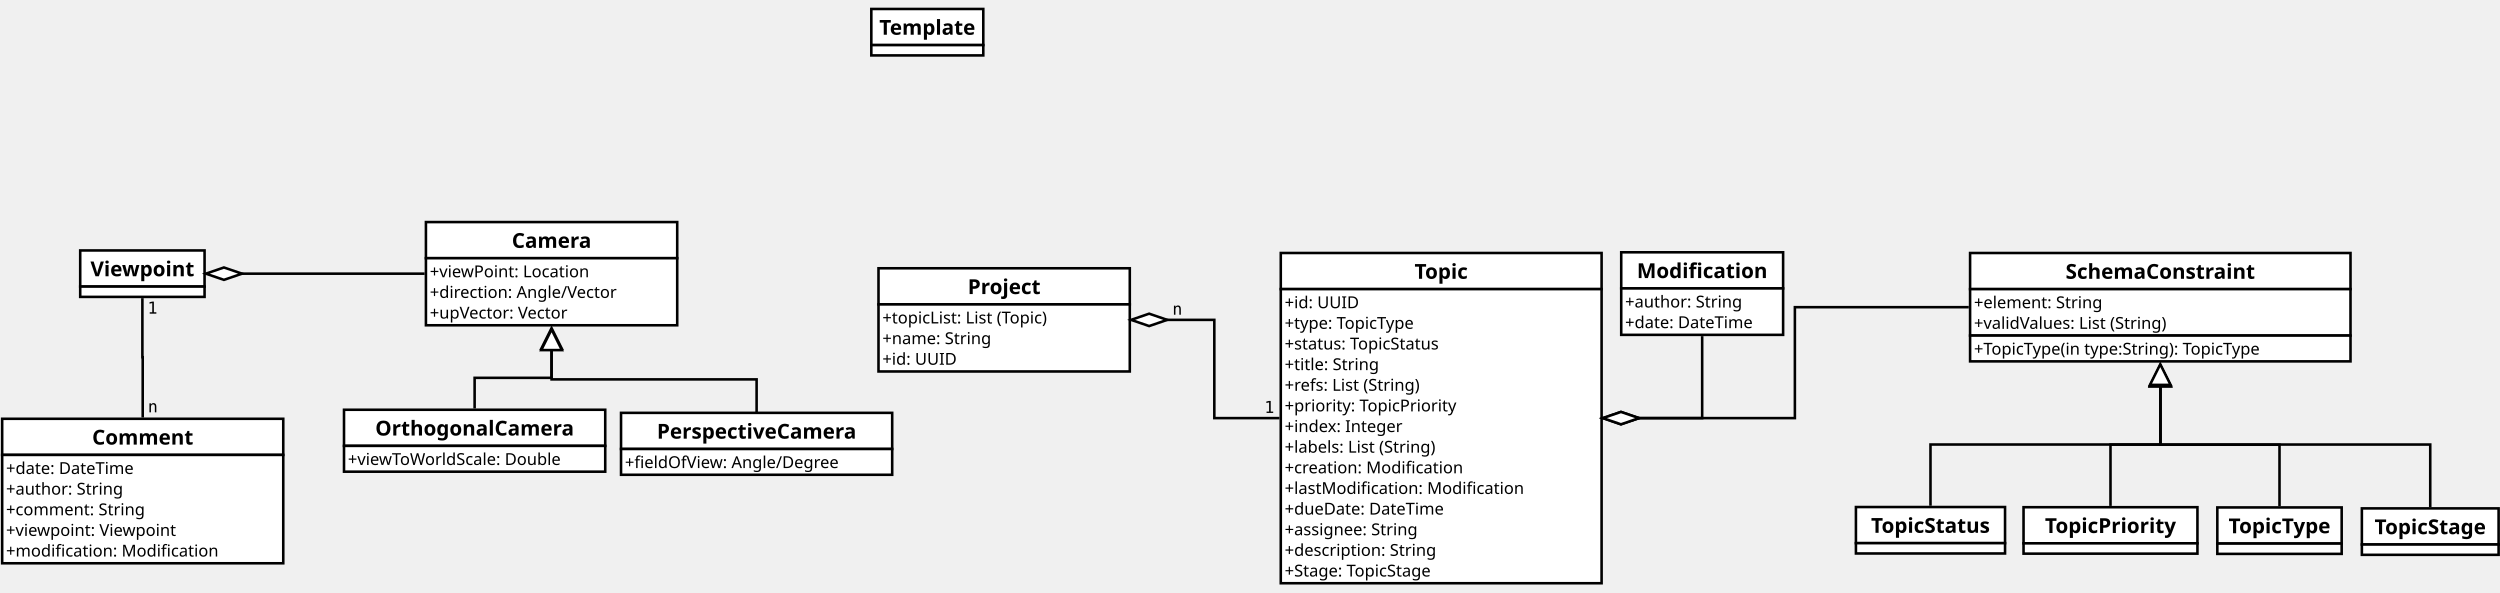
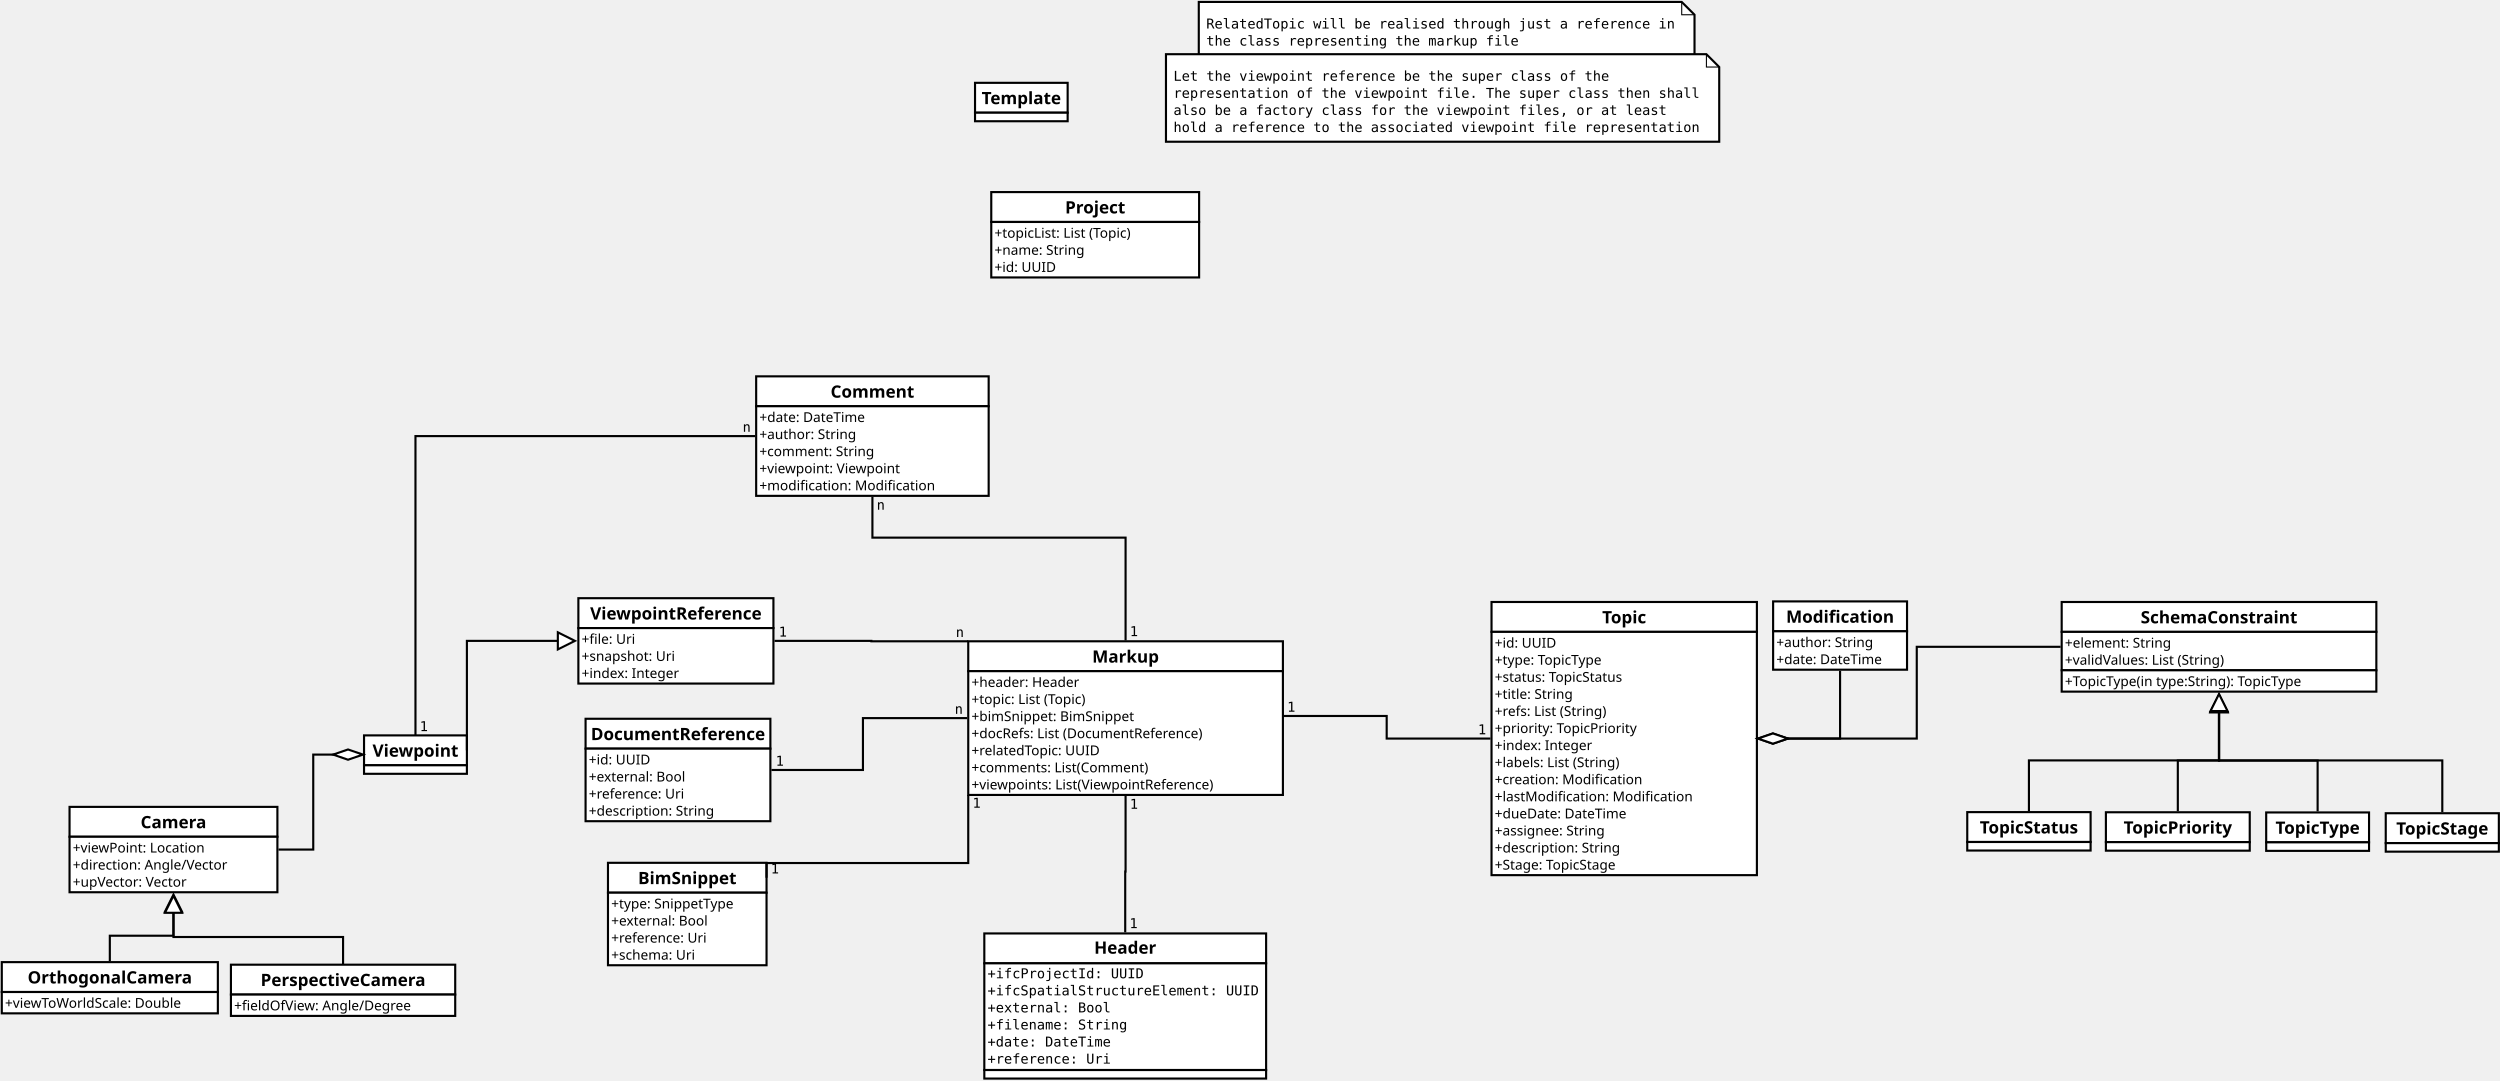
- <svg xmlns="http://www.w3.org/2000/svg" width="97cm" height="23cm" viewBox="34 -58 1938 448">
-   <g>
-     <rect style="fill: #ffffff" x="715.012" y="144.201" width="194.8" height="28" />
-     <rect style="fill: none; fill-opacity:0; stroke-width: 2; stroke: #000000" x="715.012" y="144.201" width="194.8" height="28" />
-     <text font-size="16" style="fill: #000000;text-anchor:middle;font-family:Source Code Pro;font-style:normal;font-weight:700" x="812.412" y="164.201">Project</text>
-     <rect style="fill: #ffffff" x="715.012" y="172.201" width="194.8" height="52" />
-     <rect style="fill: none; fill-opacity:0; stroke-width: 2; stroke: #000000" x="715.012" y="172.201" width="194.8" height="52" />
-     <text font-size="12.8" style="fill: #000000;text-anchor:start;font-family:Source Code Pro;font-style:normal;font-weight:normal" x="718.012" y="187.001">+topicList: List (Topic)</text>
-     <text font-size="12.8" style="fill: #000000;text-anchor:start;font-family:Source Code Pro;font-style:normal;font-weight:normal" x="718.012" y="203.001">+name: String</text>
-     <text font-size="12.8" style="fill: #000000;text-anchor:start;font-family:Source Code Pro;font-style:normal;font-weight:normal" x="718.012" y="219.001">+id: UUID</text>
-   </g>
-   <g>
-     <rect style="fill: #ffffff" x="1290.77" y="131.813" width="125.5" height="28" />
-     <rect style="fill: none; fill-opacity:0; stroke-width: 2; stroke: #000000" x="1290.77" y="131.813" width="125.5" height="28" />
-     <text font-size="16" style="fill: #000000;text-anchor:middle;font-family:Source Code Pro;font-style:normal;font-weight:700" x="1353.52" y="151.813">Modification</text>
-     <rect style="fill: #ffffff" x="1290.77" y="159.813" width="125.5" height="36" />
-     <rect style="fill: none; fill-opacity:0; stroke-width: 2; stroke: #000000" x="1290.77" y="159.813" width="125.5" height="36" />
-     <text font-size="12.8" style="fill: #000000;text-anchor:start;font-family:Source Code Pro;font-style:normal;font-weight:normal" x="1293.77" y="174.613">+author: String</text>
-     <text font-size="12.8" style="fill: #000000;text-anchor:start;font-family:Source Code Pro;font-style:normal;font-weight:normal" x="1293.77" y="190.613">+date: DateTime</text>
-   </g>
-   <g>
-     <rect style="fill: #ffffff" x="709.443" y="-56.81" width="86.8" height="28" />
-     <rect style="fill: none; fill-opacity:0; stroke-width: 2; stroke: #000000" x="709.443" y="-56.81" width="86.8" height="28" />
-     <text font-size="16" style="fill: #000000;text-anchor:middle;font-family:Source Code Pro;font-style:normal;font-weight:700" x="752.843" y="-36.81">Template</text>
-     <rect style="fill: #ffffff" x="709.443" y="-28.81" width="86.8" height="8" />
-     <rect style="fill: none; fill-opacity:0; stroke-width: 2; stroke: #000000" x="709.443" y="-28.81" width="86.8" height="8" />
-   </g>
-   <g>
-     <rect style="fill: #ffffff" x="1026.86" y="132.358" width="248.7" height="28" />
-     <rect style="fill: none; fill-opacity:0; stroke-width: 2; stroke: #000000" x="1026.86" y="132.358" width="248.7" height="28" />
-     <text font-size="16" style="fill: #000000;text-anchor:middle;font-family:Source Code Pro;font-style:normal;font-weight:700" x="1151.21" y="152.358">Topic</text>
-     <rect style="fill: #ffffff" x="1026.86" y="160.358" width="248.7" height="228" />
-     <rect style="fill: none; fill-opacity:0; stroke-width: 2; stroke: #000000" x="1026.86" y="160.358" width="248.7" height="228" />
-     <text font-size="12.8" style="fill: #000000;text-anchor:start;font-family:Source Code Pro;font-style:normal;font-weight:normal" x="1029.86" y="175.158">+id: UUID</text>
-     <text font-size="12.8" style="fill: #000000;text-anchor:start;font-family:Source Code Pro;font-style:normal;font-weight:normal" x="1029.86" y="191.158">+type: TopicType</text>
-     <text font-size="12.8" style="fill: #000000;text-anchor:start;font-family:Source Code Pro;font-style:normal;font-weight:normal" x="1029.86" y="207.158">+status: TopicStatus</text>
-     <text font-size="12.8" style="fill: #000000;text-anchor:start;font-family:Source Code Pro;font-style:normal;font-weight:normal" x="1029.86" y="223.158">+title: String</text>
-     <text font-size="12.8" style="fill: #000000;text-anchor:start;font-family:Source Code Pro;font-style:normal;font-weight:normal" x="1029.86" y="239.158">+refs: List (String)</text>
-     <text font-size="12.8" style="fill: #000000;text-anchor:start;font-family:Source Code Pro;font-style:normal;font-weight:normal" x="1029.86" y="255.158">+priority: TopicPriority</text>
-     <text font-size="12.8" style="fill: #000000;text-anchor:start;font-family:Source Code Pro;font-style:normal;font-weight:normal" x="1029.86" y="271.158">+index: Integer</text>
-     <text font-size="12.8" style="fill: #000000;text-anchor:start;font-family:Source Code Pro;font-style:normal;font-weight:normal" x="1029.86" y="287.158">+labels: List (String)</text>
-     <text font-size="12.8" style="fill: #000000;text-anchor:start;font-family:Source Code Pro;font-style:normal;font-weight:normal" x="1029.86" y="303.158">+creation: Modification</text>
-     <text font-size="12.8" style="fill: #000000;text-anchor:start;font-family:Source Code Pro;font-style:normal;font-weight:normal" x="1029.86" y="319.158">+lastModification: Modification</text>
-     <text font-size="12.8" style="fill: #000000;text-anchor:start;font-family:Source Code Pro;font-style:normal;font-weight:normal" x="1029.86" y="335.158">+dueDate: DateTime</text>
-     <text font-size="12.8" style="fill: #000000;text-anchor:start;font-family:Source Code Pro;font-style:normal;font-weight:normal" x="1029.86" y="351.158">+assignee: String</text>
-     <text font-size="12.8" style="fill: #000000;text-anchor:start;font-family:Source Code Pro;font-style:normal;font-weight:normal" x="1029.86" y="367.158">+description: String</text>
-     <text font-size="12.8" style="fill: #000000;text-anchor:start;font-family:Source Code Pro;font-style:normal;font-weight:normal" x="1029.86" y="383.158">+Stage: TopicStage</text>
-   </g>
-   <g>
-     <polyline style="fill: none; fill-opacity:0; stroke-width: 2; stroke: #000000" points="1301.74,260.358 1353.52,260.358 1353.52,196.821 " />
-     <polygon style="fill: #ffffff" points="1276.57,260.358 1290.57,255.558 1304.57,260.358 1290.57,265.158 " />
-     <polygon style="fill: none; fill-opacity:0; stroke-width: 2; stroke: #000000" points="1276.57,260.358 1290.57,255.558 1304.57,260.358 1290.57,265.158 " />
-   </g>
-   <g>
-     <rect style="fill: #ffffff" x="1561.21" y="132.365" width="294.9" height="28" />
-     <rect style="fill: none; fill-opacity:0; stroke-width: 2; stroke: #000000" x="1561.21" y="132.365" width="294.9" height="28" />
-     <text font-size="16" style="fill: #000000;text-anchor:middle;font-family:Source Code Pro;font-style:normal;font-weight:700" x="1708.66" y="152.365">SchemaConstraint</text>
-     <rect style="fill: #ffffff" x="1561.21" y="160.365" width="294.9" height="36" />
-     <rect style="fill: none; fill-opacity:0; stroke-width: 2; stroke: #000000" x="1561.21" y="160.365" width="294.9" height="36" />
-     <text font-size="12.8" style="fill: #000000;text-anchor:start;font-family:Source Code Pro;font-style:normal;font-weight:normal" x="1564.21" y="175.165">+element: String</text>
-     <text font-size="12.8" style="fill: #000000;text-anchor:start;font-family:Source Code Pro;font-style:normal;font-weight:normal" x="1564.21" y="191.165">+validValues: List (String)</text>
-     <rect style="fill: #ffffff" x="1561.21" y="196.365" width="294.9" height="20" />
-     <rect style="fill: none; fill-opacity:0; stroke-width: 2; stroke: #000000" x="1561.21" y="196.365" width="294.9" height="20" />
-     <text font-size="12.8" style="fill: #000000;text-anchor:start;font-family:Source Code Pro;font-style:normal;font-weight:normal" x="1564.21" y="211.165">+TopicType(in type:String): TopicType</text>
-   </g>
-   <g>
-     <rect style="fill: #ffffff" x="1472.71" y="329.292" width="115.6" height="28" />
-     <rect style="fill: none; fill-opacity:0; stroke-width: 2; stroke: #000000" x="1472.71" y="329.292" width="115.6" height="28" />
-     <text font-size="16" style="fill: #000000;text-anchor:middle;font-family:Source Code Pro;font-style:normal;font-weight:700" x="1530.51" y="349.292">TopicStatus</text>
-     <rect style="fill: #ffffff" x="1472.71" y="357.292" width="115.6" height="8" />
-     <rect style="fill: none; fill-opacity:0; stroke-width: 2; stroke: #000000" x="1472.71" y="357.292" width="115.6" height="8" />
-   </g>
-   <g>
-     <rect style="fill: #ffffff" x="1864.92" y="330.337" width="106" height="28" />
-     <rect style="fill: none; fill-opacity:0; stroke-width: 2; stroke: #000000" x="1864.92" y="330.337" width="106" height="28" />
-     <text font-size="16" style="fill: #000000;text-anchor:middle;font-family:Source Code Pro;font-style:normal;font-weight:700" x="1917.92" y="350.337">TopicStage</text>
-     <rect style="fill: #ffffff" x="1864.92" y="358.337" width="106" height="8" />
-     <rect style="fill: none; fill-opacity:0; stroke-width: 2; stroke: #000000" x="1864.92" y="358.337" width="106" height="8" />
-   </g>
-   <g>
-     <rect style="fill: #ffffff" x="1752.87" y="329.603" width="96.4" height="28" />
-     <rect style="fill: none; fill-opacity:0; stroke-width: 2; stroke: #000000" x="1752.87" y="329.603" width="96.4" height="28" />
-     <text font-size="16" style="fill: #000000;text-anchor:middle;font-family:Source Code Pro;font-style:normal;font-weight:700" x="1801.07" y="349.603">TopicType</text>
-     <rect style="fill: #ffffff" x="1752.87" y="357.603" width="96.4" height="8" />
-     <rect style="fill: none; fill-opacity:0; stroke-width: 2; stroke: #000000" x="1752.87" y="357.603" width="96.4" height="8" />
-   </g>
-   <g>
-     <rect style="fill: #ffffff" x="1602.65" y="329.424" width="134.8" height="28" />
-     <rect style="fill: none; fill-opacity:0; stroke-width: 2; stroke: #000000" x="1602.65" y="329.424" width="134.8" height="28" />
-     <text font-size="16" style="fill: #000000;text-anchor:middle;font-family:Source Code Pro;font-style:normal;font-weight:700" x="1670.05" y="349.424">TopicPriority</text>
-     <rect style="fill: #ffffff" x="1602.65" y="357.424" width="134.8" height="8" />
-     <rect style="fill: none; fill-opacity:0; stroke-width: 2; stroke: #000000" x="1602.65" y="357.424" width="134.8" height="8" />
-   </g>
-   <g>
-     <polyline style="fill: none; fill-opacity:0; stroke-width: 2; stroke: #000000" points="1708.66,235.606 1708.66,280.826 1530.51,280.826 1530.51,328.283 " />
-     <polygon style="fill: #ffffff" points="1716.66,235.606 1708.66,219.606 1700.66,235.606 " />
-     <polygon style="fill: none; fill-opacity:0; stroke-width: 2; stroke: #000000" points="1716.66,235.606 1708.66,219.606 1700.66,235.606 " />
-   </g>
-   <g>
-     <polyline style="fill: none; fill-opacity:0; stroke-width: 2; stroke: #000000" points="1708.66,235.606 1708.66,280.892 1670.05,280.892 1670.05,328.415 " />
-     <polygon style="fill: #ffffff" points="1716.66,235.606 1708.66,219.606 1700.66,235.606 " />
-     <polygon style="fill: none; fill-opacity:0; stroke-width: 2; stroke: #000000" points="1716.66,235.606 1708.66,219.606 1700.66,235.606 " />
-   </g>
-   <g>
-     <polyline style="fill: none; fill-opacity:0; stroke-width: 2; stroke: #000000" points="1708.66,235.606 1708.66,280.982 1801.07,280.982 1801.07,328.593 " />
-     <polygon style="fill: #ffffff" points="1716.66,235.606 1708.66,219.606 1700.66,235.606 " />
-     <polygon style="fill: none; fill-opacity:0; stroke-width: 2; stroke: #000000" points="1716.66,235.606 1708.66,219.606 1700.66,235.606 " />
-   </g>
-   <g>
-     <polyline style="fill: none; fill-opacity:0; stroke-width: 2; stroke: #000000" points="1708.66,234.601 1708.66,280.846 1917.92,280.846 1917.92,329.328 " />
-     <polygon style="fill: #ffffff" points="1716.66,234.601 1708.66,218.601 1700.66,234.601 " />
-     <polygon style="fill: none; fill-opacity:0; stroke-width: 2; stroke: #000000" points="1716.66,234.601 1708.66,218.601 1700.66,234.601 " />
-   </g>
-   <g>
-     <polyline style="fill: none; fill-opacity:0; stroke-width: 2; stroke: #000000" points="1301.74,260.358 1425.39,260.358 1425.39,174.365 1560.2,174.365 " />
-     <polygon style="fill: #ffffff" points="1276.57,260.358 1290.57,255.558 1304.57,260.358 1290.57,265.158 " />
-     <polygon style="fill: none; fill-opacity:0; stroke-width: 2; stroke: #000000" points="1276.57,260.358 1290.57,255.558 1304.57,260.358 1290.57,265.158 " />
-   </g>
-   <g>
-     <polyline style="fill: none; fill-opacity:0; stroke-width: 2; stroke: #000000" points="935.99,184.201 975.337,184.201 975.337,260.358 1025.86,260.358 " />
-     <polygon style="fill: #ffffff" points="910.818,184.201 924.818,179.401 938.818,184.201 924.818,189.001 " />
-     <polygon style="fill: none; fill-opacity:0; stroke-width: 2; stroke: #000000" points="910.818,184.201 924.818,179.401 938.818,184.201 924.818,189.001 " />
-     <text font-size="12.8" style="fill: #000000;text-anchor:start;font-family:monospace;font-style:normal;font-weight:normal" x="942.818" y="180.201">n</text>
-     <text font-size="12.8" style="fill: #000000;text-anchor:end;font-family:monospace;font-style:normal;font-weight:normal" x="1021.86" y="256.358">1</text>
-   </g>
-   <g>
-     <rect style="fill: #ffffff" x="96.177" y="130.386" width="96.4" height="28" />
-     <rect style="fill: none; fill-opacity:0; stroke-width: 2; stroke: #000000" x="96.177" y="130.386" width="96.4" height="28" />
-     <text font-size="16" style="fill: #000000;text-anchor:middle;font-family:Source Code Pro;font-style:normal;font-weight:700" x="144.376" y="150.386">Viewpoint</text>
-     <rect style="fill: #ffffff" x="96.177" y="158.386" width="96.4" height="8" />
-     <rect style="fill: none; fill-opacity:0; stroke-width: 2; stroke: #000000" x="96.177" y="158.386" width="96.4" height="8" />
-   </g>
-   <g>
-     <rect style="fill: #ffffff" x="35.677" y="260.885" width="217.9" height="28" />
-     <rect style="fill: none; fill-opacity:0; stroke-width: 2; stroke: #000000" x="35.677" y="260.885" width="217.9" height="28" />
-     <text font-size="16" style="fill: #000000;text-anchor:middle;font-family:Source Code Pro;font-style:normal;font-weight:700" x="144.627" y="280.885">Comment</text>
-     <rect style="fill: #ffffff" x="35.677" y="288.885" width="217.9" height="84" />
-     <rect style="fill: none; fill-opacity:0; stroke-width: 2; stroke: #000000" x="35.677" y="288.885" width="217.9" height="84" />
-     <text font-size="12.8" style="fill: #000000;text-anchor:start;font-family:Source Code Pro;font-style:normal;font-weight:normal" x="38.677" y="303.685">+date: DateTime</text>
-     <text font-size="12.8" style="fill: #000000;text-anchor:start;font-family:Source Code Pro;font-style:normal;font-weight:normal" x="38.677" y="319.685">+author: String</text>
-     <text font-size="12.8" style="fill: #000000;text-anchor:start;font-family:Source Code Pro;font-style:normal;font-weight:normal" x="38.677" y="335.685">+comment: String</text>
-     <text font-size="12.8" style="fill: #000000;text-anchor:start;font-family:Source Code Pro;font-style:normal;font-weight:normal" x="38.677" y="351.685">+viewpoint: Viewpoint</text>
-     <text font-size="12.8" style="fill: #000000;text-anchor:start;font-family:Source Code Pro;font-style:normal;font-weight:normal" x="38.677" y="367.685">+modification: Modification</text>
-   </g>
-   <g>
-     <polyline style="fill: none; fill-opacity:0; stroke-width: 2; stroke: #000000" points="144.376,167.372 144.376,213.137 144.627,213.137 144.627,259.882 " />
-     <text font-size="12.8" style="fill: #000000;text-anchor:start;font-family:monospace;font-style:normal;font-weight:normal" x="148.376" y="179.372">1</text>
-     <text font-size="12.8" style="fill: #000000;text-anchor:start;font-family:monospace;font-style:normal;font-weight:normal" x="148.627" y="255.882">n</text>
-   </g>
-   <g>
-     <rect style="fill: #ffffff" x="364.175" y="108.386" width="194.8" height="28" />
-     <rect style="fill: none; fill-opacity:0; stroke-width: 2; stroke: #000000" x="364.175" y="108.386" width="194.8" height="28" />
-     <text font-size="16" style="fill: #000000;text-anchor:middle;font-family:Source Code Pro;font-style:normal;font-weight:700" x="461.575" y="128.386">Camera</text>
-     <rect style="fill: #ffffff" x="364.175" y="136.386" width="194.8" height="52" />
-     <rect style="fill: none; fill-opacity:0; stroke-width: 2; stroke: #000000" x="364.175" y="136.386" width="194.8" height="52" />
-     <text font-size="12.8" style="fill: #000000;text-anchor:start;font-family:Source Code Pro;font-style:normal;font-weight:normal" x="367.175" y="151.186">+viewPoint: Location</text>
-     <text font-size="12.8" style="fill: #000000;text-anchor:start;font-family:Source Code Pro;font-style:normal;font-weight:normal" x="367.175" y="167.186">+direction: Angle/Vector</text>
-     <text font-size="12.8" style="fill: #000000;text-anchor:start;font-family:Source Code Pro;font-style:normal;font-weight:normal" x="367.175" y="183.186">+upVector: Vector</text>
-   </g>
-   <g>
-     <rect style="fill: #ffffff" x="300.676" y="253.885" width="202.5" height="28" />
-     <rect style="fill: none; fill-opacity:0; stroke-width: 2; stroke: #000000" x="300.676" y="253.885" width="202.5" height="28" />
-     <text font-size="16" style="fill: #000000;text-anchor:middle;font-family:Source Code Pro;font-style:normal;font-weight:700" x="401.926" y="273.885">OrthogonalCamera</text>
-     <rect style="fill: #ffffff" x="300.676" y="281.885" width="202.5" height="20" />
-     <rect style="fill: none; fill-opacity:0; stroke-width: 2; stroke: #000000" x="300.676" y="281.885" width="202.5" height="20" />
-     <text font-size="12.8" style="fill: #000000;text-anchor:start;font-family:Source Code Pro;font-style:normal;font-weight:normal" x="303.676" y="296.685">+viewToWorldScale: Double</text>
-   </g>
-   <g>
-     <rect style="fill: #ffffff" x="515.424" y="256.285" width="210.2" height="28" />
-     <rect style="fill: none; fill-opacity:0; stroke-width: 2; stroke: #000000" x="515.424" y="256.285" width="210.2" height="28" />
-     <text font-size="16" style="fill: #000000;text-anchor:middle;font-family:Source Code Pro;font-style:normal;font-weight:700" x="620.524" y="276.285">PerspectiveCamera</text>
-     <rect style="fill: #ffffff" x="515.424" y="284.285" width="210.2" height="20" />
-     <rect style="fill: none; fill-opacity:0; stroke-width: 2; stroke: #000000" x="515.424" y="284.285" width="210.2" height="20" />
-     <text font-size="12.8" style="fill: #000000;text-anchor:start;font-family:Source Code Pro;font-style:normal;font-weight:normal" x="518.424" y="299.085">+fieldOfView: Angle/Degree</text>
-   </g>
-   <g>
-     <polyline style="fill: none; fill-opacity:0; stroke-width: 2; stroke: #000000" points="461.575,206.622 461.575,230.336 620.524,230.336 620.524,256.285 " />
-     <polygon style="fill: #ffffff" points="469.575,206.622 461.575,190.622 453.575,206.622 " />
-     <polygon style="fill: none; fill-opacity:0; stroke-width: 2; stroke: #000000" points="469.575,206.622 461.575,190.622 453.575,206.622 " />
-   </g>
-   <g>
-     <polyline style="fill: none; fill-opacity:0; stroke-width: 2; stroke: #000000" points="461.575,207.627 461.575,229.135 401.926,229.135 401.926,252.879 " />
-     <polygon style="fill: #ffffff" points="469.575,207.627 461.575,191.627 453.575,207.627 " />
-     <polygon style="fill: none; fill-opacity:0; stroke-width: 2; stroke: #000000" points="469.575,207.627 461.575,191.627 453.575,207.627 " />
-   </g>
-   <g>
-     <polyline style="fill: none; fill-opacity:0; stroke-width: 2; stroke: #000000" points="218.754,148.386 285.376,148.386 285.376,148.386 363.169,148.386 " />
-     <polygon style="fill: #ffffff" points="193.582,148.386 207.582,143.586 221.582,148.386 207.582,153.186 " />
-     <polygon style="fill: none; fill-opacity:0; stroke-width: 2; stroke: #000000" points="193.582,148.386 207.582,143.586 221.582,148.386 207.582,153.186 " />
+ <svg xmlns="http://www.w3.org/2000/svg" width="118cm" height="51cm" viewBox="-213 -208 2343 1011">
+   <g>
+     <rect style="fill: #ffffff" x="716.012" y="-28.799" width="194.8" height="28" />
+     <rect style="fill: none; fill-opacity:0; stroke-width: 2; stroke: #000000" x="716.012" y="-28.799" width="194.8" height="28" />
+     <text font-size="16" style="fill: #000000;text-anchor:middle;font-family:Source Code Pro;font-style:normal;font-weight:700" x="813.412" y="-8.799">Project</text>
+     <rect style="fill: #ffffff" x="716.012" y="-0.799" width="194.8" height="52" />
+     <rect style="fill: none; fill-opacity:0; stroke-width: 2; stroke: #000000" x="716.012" y="-0.799" width="194.8" height="52" />
+     <text font-size="12.8" style="fill: #000000;text-anchor:start;font-family:Source Code Pro;font-style:normal;font-weight:normal" x="719.012" y="14.001">+topicList: List (Topic)</text>
+     <text font-size="12.8" style="fill: #000000;text-anchor:start;font-family:Source Code Pro;font-style:normal;font-weight:normal" x="719.012" y="30.001">+name: String</text>
+     <text font-size="12.8" style="fill: #000000;text-anchor:start;font-family:Source Code Pro;font-style:normal;font-weight:normal" x="719.012" y="46.001">+id: UUID</text>
+   </g>
+   <g>
+     <rect style="fill: #ffffff" x="1448.77" y="354.812" width="125.5" height="28" />
+     <rect style="fill: none; fill-opacity:0; stroke-width: 2; stroke: #000000" x="1448.77" y="354.812" width="125.5" height="28" />
+     <text font-size="16" style="fill: #000000;text-anchor:middle;font-family:Source Code Pro;font-style:normal;font-weight:700" x="1511.52" y="374.812">Modification</text>
+     <rect style="fill: #ffffff" x="1448.77" y="382.812" width="125.5" height="36" />
+     <rect style="fill: none; fill-opacity:0; stroke-width: 2; stroke: #000000" x="1448.77" y="382.812" width="125.5" height="36" />
+     <text font-size="12.8" style="fill: #000000;text-anchor:start;font-family:Source Code Pro;font-style:normal;font-weight:normal" x="1451.77" y="397.612">+author: String</text>
+     <text font-size="12.8" style="fill: #000000;text-anchor:start;font-family:Source Code Pro;font-style:normal;font-weight:normal" x="1451.77" y="413.612">+date: DateTime</text>
+   </g>
+   <g>
+     <rect style="fill: #ffffff" x="694.442" y="392.19" width="294.9" height="28" />
+     <rect style="fill: none; fill-opacity:0; stroke-width: 2; stroke: #000000" x="694.442" y="392.19" width="294.9" height="28" />
+     <text font-size="16" style="fill: #000000;text-anchor:middle;font-family:Source Code Pro;font-style:normal;font-weight:700" x="841.892" y="412.19">Markup</text>
+     <rect style="fill: #ffffff" x="694.442" y="420.19" width="294.9" height="116" />
+     <rect style="fill: none; fill-opacity:0; stroke-width: 2; stroke: #000000" x="694.442" y="420.19" width="294.9" height="116" />
+     <text font-size="12.8" style="fill: #000000;text-anchor:start;font-family:Source Code Pro;font-style:normal;font-weight:normal" x="697.442" y="434.99">+header: Header</text>
+     <text font-size="12.8" style="fill: #000000;text-anchor:start;font-family:Source Code Pro;font-style:normal;font-weight:normal" x="697.442" y="450.99">+topic: List (Topic)</text>
+     <text font-size="12.8" style="fill: #000000;text-anchor:start;font-family:Source Code Pro;font-style:normal;font-weight:normal" x="697.442" y="466.99">+bimSnippet: BimSnippet</text>
+     <text font-size="12.8" style="fill: #000000;text-anchor:start;font-family:Source Code Pro;font-style:normal;font-weight:normal" x="697.442" y="482.99">+docRefs: List (DocumentReference)</text>
+     <text font-size="12.8" style="fill: #000000;text-anchor:start;font-family:Source Code Pro;font-style:normal;font-weight:normal" x="697.442" y="498.99">+relatedTopic: UUID</text>
+     <text font-size="12.8" style="fill: #000000;text-anchor:start;font-family:Source Code Pro;font-style:normal;font-weight:normal" x="697.442" y="514.99">+comments: List(Comment)</text>
+     <text font-size="12.8" style="fill: #000000;text-anchor:start;font-family:Source Code Pro;font-style:normal;font-weight:normal" x="697.442" y="530.99">+viewpoints: List(ViewpointReference)</text>
+   </g>
+   <g>
+     <rect style="fill: #ffffff" x="1184.86" y="355.358" width="248.7" height="28" />
+     <rect style="fill: none; fill-opacity:0; stroke-width: 2; stroke: #000000" x="1184.86" y="355.358" width="248.7" height="28" />
+     <text font-size="16" style="fill: #000000;text-anchor:middle;font-family:Source Code Pro;font-style:normal;font-weight:700" x="1309.21" y="375.358">Topic</text>
+     <rect style="fill: #ffffff" x="1184.86" y="383.358" width="248.7" height="228" />
+     <rect style="fill: none; fill-opacity:0; stroke-width: 2; stroke: #000000" x="1184.86" y="383.358" width="248.7" height="228" />
+     <text font-size="12.8" style="fill: #000000;text-anchor:start;font-family:Source Code Pro;font-style:normal;font-weight:normal" x="1187.86" y="398.158">+id: UUID</text>
+     <text font-size="12.8" style="fill: #000000;text-anchor:start;font-family:Source Code Pro;font-style:normal;font-weight:normal" x="1187.86" y="414.158">+type: TopicType</text>
+     <text font-size="12.8" style="fill: #000000;text-anchor:start;font-family:Source Code Pro;font-style:normal;font-weight:normal" x="1187.86" y="430.158">+status: TopicStatus</text>
+     <text font-size="12.8" style="fill: #000000;text-anchor:start;font-family:Source Code Pro;font-style:normal;font-weight:normal" x="1187.86" y="446.158">+title: String</text>
+     <text font-size="12.8" style="fill: #000000;text-anchor:start;font-family:Source Code Pro;font-style:normal;font-weight:normal" x="1187.86" y="462.158">+refs: List (String)</text>
+     <text font-size="12.8" style="fill: #000000;text-anchor:start;font-family:Source Code Pro;font-style:normal;font-weight:normal" x="1187.86" y="478.158">+priority: TopicPriority</text>
+     <text font-size="12.8" style="fill: #000000;text-anchor:start;font-family:Source Code Pro;font-style:normal;font-weight:normal" x="1187.86" y="494.158">+index: Integer</text>
+     <text font-size="12.8" style="fill: #000000;text-anchor:start;font-family:Source Code Pro;font-style:normal;font-weight:normal" x="1187.86" y="510.158">+labels: List (String)</text>
+     <text font-size="12.8" style="fill: #000000;text-anchor:start;font-family:Source Code Pro;font-style:normal;font-weight:normal" x="1187.86" y="526.158">+creation: Modification</text>
+     <text font-size="12.8" style="fill: #000000;text-anchor:start;font-family:Source Code Pro;font-style:normal;font-weight:normal" x="1187.86" y="542.158">+lastModification: Modification</text>
+     <text font-size="12.8" style="fill: #000000;text-anchor:start;font-family:Source Code Pro;font-style:normal;font-weight:normal" x="1187.86" y="558.158">+dueDate: DateTime</text>
+     <text font-size="12.8" style="fill: #000000;text-anchor:start;font-family:Source Code Pro;font-style:normal;font-weight:normal" x="1187.86" y="574.158">+assignee: String</text>
+     <text font-size="12.8" style="fill: #000000;text-anchor:start;font-family:Source Code Pro;font-style:normal;font-weight:normal" x="1187.86" y="590.158">+description: String</text>
+     <text font-size="12.8" style="fill: #000000;text-anchor:start;font-family:Source Code Pro;font-style:normal;font-weight:normal" x="1187.86" y="606.158">+Stage: TopicStage</text>
+   </g>
+   <g>
+     <polyline style="fill: none; fill-opacity:0; stroke-width: 2; stroke: #000000" points="1459.74,483.358 1511.52,483.358 1511.52,419.82 " />
+     <polygon style="fill: #ffffff" points="1434.57,483.358 1448.57,478.558 1462.57,483.358 1448.57,488.158 " />
+     <polygon style="fill: none; fill-opacity:0; stroke-width: 2; stroke: #000000" points="1434.57,483.358 1448.57,478.558 1462.57,483.358 1448.57,488.158 " />
+     <text font-size="12.8" style="fill: #000000;text-anchor:middle;font-family:monospace;font-style:normal;font-weight:normal" x="1473.04" y="479.358" />
+     <text font-size="12.8" style="fill: #000000;text-anchor:start;font-family:monospace;font-style:normal;font-weight:normal" x="1466.57" y="479.358" />
+     <text font-size="12.8" style="fill: #000000;text-anchor:start;font-family:monospace;font-style:normal;font-weight:normal" x="1515.52" y="431.82" />
+   </g>
+   <g>
+     <rect style="fill: #ffffff" x="1719.21" y="355.364" width="294.9" height="28" />
+     <rect style="fill: none; fill-opacity:0; stroke-width: 2; stroke: #000000" x="1719.21" y="355.364" width="294.9" height="28" />
+     <text font-size="16" style="fill: #000000;text-anchor:middle;font-family:Source Code Pro;font-style:normal;font-weight:700" x="1866.66" y="375.364">SchemaConstraint</text>
+     <rect style="fill: #ffffff" x="1719.21" y="383.364" width="294.9" height="36" />
+     <rect style="fill: none; fill-opacity:0; stroke-width: 2; stroke: #000000" x="1719.21" y="383.364" width="294.9" height="36" />
+     <text font-size="12.8" style="fill: #000000;text-anchor:start;font-family:Source Code Pro;font-style:normal;font-weight:normal" x="1722.21" y="398.164">+element: String</text>
+     <text font-size="12.8" style="fill: #000000;text-anchor:start;font-family:Source Code Pro;font-style:normal;font-weight:normal" x="1722.21" y="414.164">+validValues: List (String)</text>
+     <rect style="fill: #ffffff" x="1719.21" y="419.364" width="294.9" height="20" />
+     <rect style="fill: none; fill-opacity:0; stroke-width: 2; stroke: #000000" x="1719.21" y="419.364" width="294.9" height="20" />
+     <text font-size="12.8" style="fill: #000000;text-anchor:start;font-family:Source Code Pro;font-style:normal;font-weight:normal" x="1722.21" y="434.164">+TopicType(in type:String): TopicType</text>
+   </g>
+   <g>
+     <rect style="fill: #ffffff" x="1630.71" y="552.292" width="115.6" height="28" />
+     <rect style="fill: none; fill-opacity:0; stroke-width: 2; stroke: #000000" x="1630.71" y="552.292" width="115.6" height="28" />
+     <text font-size="16" style="fill: #000000;text-anchor:middle;font-family:Source Code Pro;font-style:normal;font-weight:700" x="1688.51" y="572.292">TopicStatus</text>
+     <rect style="fill: #ffffff" x="1630.71" y="580.292" width="115.6" height="8" />
+     <rect style="fill: none; fill-opacity:0; stroke-width: 2; stroke: #000000" x="1630.71" y="580.292" width="115.6" height="8" />
+   </g>
+   <g>
+     <rect style="fill: #ffffff" x="2022.92" y="553.338" width="106" height="28" />
+     <rect style="fill: none; fill-opacity:0; stroke-width: 2; stroke: #000000" x="2022.92" y="553.338" width="106" height="28" />
+     <text font-size="16" style="fill: #000000;text-anchor:middle;font-family:Source Code Pro;font-style:normal;font-weight:700" x="2075.92" y="573.338">TopicStage</text>
+     <rect style="fill: #ffffff" x="2022.92" y="581.338" width="106" height="8" />
+     <rect style="fill: none; fill-opacity:0; stroke-width: 2; stroke: #000000" x="2022.92" y="581.338" width="106" height="8" />
+   </g>
+   <g>
+     <rect style="fill: #ffffff" x="1910.87" y="552.602" width="96.4" height="28" />
+     <rect style="fill: none; fill-opacity:0; stroke-width: 2; stroke: #000000" x="1910.87" y="552.602" width="96.4" height="28" />
+     <text font-size="16" style="fill: #000000;text-anchor:middle;font-family:Source Code Pro;font-style:normal;font-weight:700" x="1959.07" y="572.602">TopicType</text>
+     <rect style="fill: #ffffff" x="1910.87" y="580.602" width="96.4" height="8" />
+     <rect style="fill: none; fill-opacity:0; stroke-width: 2; stroke: #000000" x="1910.87" y="580.602" width="96.4" height="8" />
+   </g>
+   <g>
+     <rect style="fill: #ffffff" x="1760.65" y="552.424" width="134.8" height="28" />
+     <rect style="fill: none; fill-opacity:0; stroke-width: 2; stroke: #000000" x="1760.65" y="552.424" width="134.8" height="28" />
+     <text font-size="16" style="fill: #000000;text-anchor:middle;font-family:Source Code Pro;font-style:normal;font-weight:700" x="1828.05" y="572.424">TopicPriority</text>
+     <rect style="fill: #ffffff" x="1760.65" y="580.424" width="134.8" height="8" />
+     <rect style="fill: none; fill-opacity:0; stroke-width: 2; stroke: #000000" x="1760.65" y="580.424" width="134.8" height="8" />
+   </g>
+   <g>
+     <polyline style="fill: none; fill-opacity:0; stroke-width: 2; stroke: #000000" points="1866.66,458.605 1866.66,503.826 1688.51,503.826 1688.51,551.283 " />
+     <polygon style="fill: #ffffff" points="1874.66,458.605 1866.66,442.605 1858.66,458.605 " />
+     <polygon style="fill: none; fill-opacity:0; stroke-width: 2; stroke: #000000" points="1874.66,458.605 1866.66,442.605 1858.66,458.605 " />
+   </g>
+   <g>
+     <polyline style="fill: none; fill-opacity:0; stroke-width: 2; stroke: #000000" points="1866.66,458.605 1866.66,503.892 1828.05,503.892 1828.05,551.415 " />
+     <polygon style="fill: #ffffff" points="1874.66,458.605 1866.66,442.605 1858.66,458.605 " />
+     <polygon style="fill: none; fill-opacity:0; stroke-width: 2; stroke: #000000" points="1874.66,458.605 1866.66,442.605 1858.66,458.605 " />
+   </g>
+   <g>
+     <polyline style="fill: none; fill-opacity:0; stroke-width: 2; stroke: #000000" points="1866.66,458.605 1866.66,503.981 1959.07,503.981 1959.07,551.593 " />
+     <polygon style="fill: #ffffff" points="1874.66,458.605 1866.66,442.605 1858.66,458.605 " />
+     <polygon style="fill: none; fill-opacity:0; stroke-width: 2; stroke: #000000" points="1874.66,458.605 1866.66,442.605 1858.66,458.605 " />
+   </g>
+   <g>
+     <polyline style="fill: none; fill-opacity:0; stroke-width: 2; stroke: #000000" points="1866.66,457.6 1866.66,503.846 2075.92,503.846 2075.92,552.329 " />
+     <polygon style="fill: #ffffff" points="1874.66,457.6 1866.66,441.6 1858.66,457.6 " />
+     <polygon style="fill: none; fill-opacity:0; stroke-width: 2; stroke: #000000" points="1874.66,457.6 1866.66,441.6 1858.66,457.6 " />
+   </g>
+   <g>
+     <polyline style="fill: none; fill-opacity:0; stroke-width: 2; stroke: #000000" points="1459.74,483.358 1583.39,483.358 1583.39,397.364 1718.2,397.364 " />
+     <polygon style="fill: #ffffff" points="1434.57,483.358 1448.57,478.558 1462.57,483.358 1448.57,488.158 " />
+     <polygon style="fill: none; fill-opacity:0; stroke-width: 2; stroke: #000000" points="1434.57,483.358 1448.57,478.558 1462.57,483.358 1448.57,488.158 " />
+     <text font-size="12.8" style="fill: #000000;text-anchor:start;font-family:monospace;font-style:normal;font-weight:normal" x="1585.39" y="436.361" />
+     <text font-size="12.8" style="fill: #000000;text-anchor:start;font-family:monospace;font-style:normal;font-weight:normal" x="1466.57" y="479.358" />
+     <text font-size="12.8" style="fill: #000000;text-anchor:end;font-family:monospace;font-style:normal;font-weight:normal" x="1714.2" y="393.364" />
+   </g>
+   <g>
+     <rect style="fill: #ffffff" x="128.176" y="480.384" width="96.4" height="28" />
+     <rect style="fill: none; fill-opacity:0; stroke-width: 2; stroke: #000000" x="128.176" y="480.384" width="96.4" height="28" />
+     <text font-size="16" style="fill: #000000;text-anchor:middle;font-family:Source Code Pro;font-style:normal;font-weight:700" x="176.376" y="500.384">Viewpoint</text>
+     <rect style="fill: #ffffff" x="128.176" y="508.384" width="96.4" height="8" />
+     <rect style="fill: none; fill-opacity:0; stroke-width: 2; stroke: #000000" x="128.176" y="508.384" width="96.4" height="8" />
+   </g>
+   <g>
+     <rect style="fill: #ffffff" x="495.676" y="143.886" width="217.9" height="28" />
+     <rect style="fill: none; fill-opacity:0; stroke-width: 2; stroke: #000000" x="495.676" y="143.886" width="217.9" height="28" />
+     <text font-size="16" style="fill: #000000;text-anchor:middle;font-family:Source Code Pro;font-style:normal;font-weight:700" x="604.626" y="163.886">Comment</text>
+     <rect style="fill: #ffffff" x="495.676" y="171.886" width="217.9" height="84" />
+     <rect style="fill: none; fill-opacity:0; stroke-width: 2; stroke: #000000" x="495.676" y="171.886" width="217.9" height="84" />
+     <text font-size="12.8" style="fill: #000000;text-anchor:start;font-family:Source Code Pro;font-style:normal;font-weight:normal" x="498.676" y="186.686">+date: DateTime</text>
+     <text font-size="12.8" style="fill: #000000;text-anchor:start;font-family:Source Code Pro;font-style:normal;font-weight:normal" x="498.676" y="202.686">+author: String</text>
+     <text font-size="12.8" style="fill: #000000;text-anchor:start;font-family:Source Code Pro;font-style:normal;font-weight:normal" x="498.676" y="218.686">+comment: String</text>
+     <text font-size="12.8" style="fill: #000000;text-anchor:start;font-family:Source Code Pro;font-style:normal;font-weight:normal" x="498.676" y="234.686">+viewpoint: Viewpoint</text>
+     <text font-size="12.8" style="fill: #000000;text-anchor:start;font-family:Source Code Pro;font-style:normal;font-weight:normal" x="498.676" y="250.686">+modification: Modification</text>
+   </g>
+   <g>
+     <rect style="fill: #ffffff" x="-147.826" y="547.384" width="194.8" height="28" />
+     <rect style="fill: none; fill-opacity:0; stroke-width: 2; stroke: #000000" x="-147.826" y="547.384" width="194.8" height="28" />
+     <text font-size="16" style="fill: #000000;text-anchor:middle;font-family:Source Code Pro;font-style:normal;font-weight:700" x="-50.426" y="567.384">Camera</text>
+     <rect style="fill: #ffffff" x="-147.826" y="575.384" width="194.8" height="52" />
+     <rect style="fill: none; fill-opacity:0; stroke-width: 2; stroke: #000000" x="-147.826" y="575.384" width="194.8" height="52" />
+     <text font-size="12.8" style="fill: #000000;text-anchor:start;font-family:Source Code Pro;font-style:normal;font-weight:normal" x="-144.826" y="590.184">+viewPoint: Location</text>
+     <text font-size="12.8" style="fill: #000000;text-anchor:start;font-family:Source Code Pro;font-style:normal;font-weight:normal" x="-144.826" y="606.184">+direction: Angle/Vector</text>
+     <text font-size="12.8" style="fill: #000000;text-anchor:start;font-family:Source Code Pro;font-style:normal;font-weight:normal" x="-144.826" y="622.184">+upVector: Vector</text>
+   </g>
+   <g>
+     <rect style="fill: #ffffff" x="-211.326" y="692.884" width="202.5" height="28" />
+     <rect style="fill: none; fill-opacity:0; stroke-width: 2; stroke: #000000" x="-211.326" y="692.884" width="202.5" height="28" />
+     <text font-size="16" style="fill: #000000;text-anchor:middle;font-family:Source Code Pro;font-style:normal;font-weight:700" x="-110.076" y="712.884">OrthogonalCamera</text>
+     <rect style="fill: #ffffff" x="-211.326" y="720.884" width="202.5" height="20" />
+     <rect style="fill: none; fill-opacity:0; stroke-width: 2; stroke: #000000" x="-211.326" y="720.884" width="202.5" height="20" />
+     <text font-size="12.8" style="fill: #000000;text-anchor:start;font-family:Source Code Pro;font-style:normal;font-weight:normal" x="-208.326" y="735.684">+viewToWorldScale: Double</text>
+   </g>
+   <g>
+     <rect style="fill: #ffffff" x="3.422" y="695.284" width="210.2" height="28" />
+     <rect style="fill: none; fill-opacity:0; stroke-width: 2; stroke: #000000" x="3.422" y="695.284" width="210.2" height="28" />
+     <text font-size="16" style="fill: #000000;text-anchor:middle;font-family:Source Code Pro;font-style:normal;font-weight:700" x="108.522" y="715.284">PerspectiveCamera</text>
+     <rect style="fill: #ffffff" x="3.422" y="723.284" width="210.2" height="20" />
+     <rect style="fill: none; fill-opacity:0; stroke-width: 2; stroke: #000000" x="3.422" y="723.284" width="210.2" height="20" />
+     <text font-size="12.8" style="fill: #000000;text-anchor:start;font-family:Source Code Pro;font-style:normal;font-weight:normal" x="6.422" y="738.084">+fieldOfView: Angle/Degree</text>
+   </g>
+   <g>
+     <polyline style="fill: none; fill-opacity:0; stroke-width: 2; stroke: #000000" points="-50.426,645.62 -50.426,669.334 108.522,669.334 108.522,695.284 " />
+     <polygon style="fill: #ffffff" points="-42.426,645.62 -50.426,629.62 -58.426,645.62 " />
+     <polygon style="fill: none; fill-opacity:0; stroke-width: 2; stroke: #000000" points="-42.426,645.62 -50.426,629.62 -58.426,645.62 " />
+   </g>
+   <g>
+     <polyline style="fill: none; fill-opacity:0; stroke-width: 2; stroke: #000000" points="-50.426,646.625 -50.426,668.133 -110.076,668.133 -110.076,691.878 " />
+     <polygon style="fill: #ffffff" points="-42.426,646.625 -50.426,630.625 -58.426,646.625 " />
+     <polygon style="fill: none; fill-opacity:0; stroke-width: 2; stroke: #000000" points="-42.426,646.625 -50.426,630.625 -58.426,646.625 " />
+   </g>
+   <g>
+     <polyline style="fill: none; fill-opacity:0; stroke-width: 2; stroke: #000000" points="101.998,498.384 80.575,498.384 80.575,587.384 47.98,587.384 " />
+     <polygon style="fill: #ffffff" points="127.17,498.384 113.17,503.184 99.17,498.384 113.17,493.584 " />
+     <polygon style="fill: none; fill-opacity:0; stroke-width: 2; stroke: #000000" points="127.17,498.384 113.17,503.184 99.17,498.384 113.17,493.584 " />
+     <text font-size="12.8" style="fill: #000000;text-anchor:start;font-family:monospace;font-style:normal;font-weight:normal" x="82.575" y="538.884" />
+     <text font-size="12.8" style="fill: #000000;text-anchor:end;font-family:monospace;font-style:normal;font-weight:normal" x="95.17" y="494.384" />
+     <text font-size="12.8" style="fill: #000000;text-anchor:start;font-family:monospace;font-style:normal;font-weight:normal" x="51.98" y="583.384" />
+   </g>
+   <g>
+     <rect style="fill: #ffffff" x="356.8" y="599.8" width="148.6" height="28" />
+     <rect style="fill: none; fill-opacity:0; stroke-width: 2; stroke: #000000" x="356.8" y="599.8" width="148.6" height="28" />
+     <text font-size="16" style="fill: #000000;text-anchor:middle;font-family:Source Code Pro;font-style:normal;font-weight:700" x="431.1" y="619.8">BimSnippet</text>
+     <rect style="fill: #ffffff" x="356.8" y="627.8" width="148.6" height="68" />
+     <rect style="fill: none; fill-opacity:0; stroke-width: 2; stroke: #000000" x="356.8" y="627.8" width="148.6" height="68" />
+     <text font-size="12.8" style="fill: #000000;text-anchor:start;font-family:Source Code Pro;font-style:normal;font-weight:normal" x="359.8" y="642.6">+type: SnippetType</text>
+     <text font-size="12.8" style="fill: #000000;text-anchor:start;font-family:Source Code Pro;font-style:normal;font-weight:normal" x="359.8" y="658.6">+external: Bool</text>
+     <text font-size="12.8" style="fill: #000000;text-anchor:start;font-family:Source Code Pro;font-style:normal;font-weight:normal" x="359.8" y="674.6">+reference: Uri</text>
+     <text font-size="12.8" style="fill: #000000;text-anchor:start;font-family:Source Code Pro;font-style:normal;font-weight:normal" x="359.8" y="690.6">+schema: Uri</text>
+   </g>
+   <g>
+     <rect style="fill: #ffffff" x="335.8" y="464.8" width="173.2" height="28" />
+     <rect style="fill: none; fill-opacity:0; stroke-width: 2; stroke: #000000" x="335.8" y="464.8" width="173.2" height="28" />
+     <text font-size="16" style="fill: #000000;text-anchor:middle;font-family:Source Code Pro;font-style:normal;font-weight:700" x="422.4" y="484.8">DocumentReference</text>
+     <rect style="fill: #ffffff" x="335.8" y="492.8" width="173.2" height="68" />
+     <rect style="fill: none; fill-opacity:0; stroke-width: 2; stroke: #000000" x="335.8" y="492.8" width="173.2" height="68" />
+     <text font-size="12.8" style="fill: #000000;text-anchor:start;font-family:Source Code Pro;font-style:normal;font-weight:normal" x="338.8" y="507.6">+id: UUID</text>
+     <text font-size="12.8" style="fill: #000000;text-anchor:start;font-family:Source Code Pro;font-style:normal;font-weight:normal" x="338.8" y="523.6">+external: Bool</text>
+     <text font-size="12.8" style="fill: #000000;text-anchor:start;font-family:Source Code Pro;font-style:normal;font-weight:normal" x="338.8" y="539.6">+reference: Uri</text>
+     <text font-size="12.8" style="fill: #000000;text-anchor:start;font-family:Source Code Pro;font-style:normal;font-weight:normal" x="338.8" y="555.6">+description: String</text>
+   </g>
+   <g>
+     <rect style="fill: #ffffff" x="700.8" y="-131.2" width="86.8" height="28" />
+     <rect style="fill: none; fill-opacity:0; stroke-width: 2; stroke: #000000" x="700.8" y="-131.2" width="86.8" height="28" />
+     <text font-size="16" style="fill: #000000;text-anchor:middle;font-family:Source Code Pro;font-style:normal;font-weight:700" x="744.2" y="-111.2">Template</text>
+     <rect style="fill: #ffffff" x="700.8" y="-103.2" width="86.8" height="8" />
+     <rect style="fill: none; fill-opacity:0; stroke-width: 2; stroke: #000000" x="700.8" y="-103.2" width="86.8" height="8" />
+   </g>
+   <g>
+     <polygon style="fill: #ffffff" points="910.5,-207 1363.1,-207 1375.1,-195 1375.1,-157 910.5,-157 " />
+     <polygon style="fill: none; fill-opacity:0; stroke-width: 2; stroke: #000000" points="910.5,-207 1363.1,-207 1375.1,-195 1375.1,-157 910.5,-157 " />
+     <polyline style="fill: none; fill-opacity:0; stroke-width: 1; stroke: #000000" points="1363.1,-207 1363.1,-195 1375.1,-195 " />
+     <text font-size="12.8" style="fill: #000000;text-anchor:start;font-family:monospace;font-style:normal;font-weight:normal" x="917.5" y="-182.1">
+       <tspan x="917.5" y="-182.1">RelatedTopic will be realised through just a reference in </tspan>
+       <tspan x="917.5" y="-166.1">the class representing the markup file</tspan>
+     </text>
+   </g>
+   <g>
+     <rect style="fill: #ffffff" x="329.05" y="351.8" width="182.8" height="28" />
+     <rect style="fill: none; fill-opacity:0; stroke-width: 2; stroke: #000000" x="329.05" y="351.8" width="182.8" height="28" />
+     <text font-size="16" style="fill: #000000;text-anchor:middle;font-family:Source Code Pro;font-style:normal;font-weight:700" x="420.45" y="371.8">ViewpointReference</text>
+     <rect style="fill: #ffffff" x="329.05" y="379.8" width="182.8" height="52" />
+     <rect style="fill: none; fill-opacity:0; stroke-width: 2; stroke: #000000" x="329.05" y="379.8" width="182.8" height="52" />
+     <text font-size="12.8" style="fill: #000000;text-anchor:start;font-family:Source Code Pro;font-style:normal;font-weight:normal" x="332.05" y="394.6">+file: Uri</text>
+     <text font-size="12.8" style="fill: #000000;text-anchor:start;font-family:Source Code Pro;font-style:normal;font-weight:normal" x="332.05" y="410.6">+snapshot: Uri</text>
+     <text font-size="12.8" style="fill: #000000;text-anchor:start;font-family:Source Code Pro;font-style:normal;font-weight:normal" x="332.05" y="426.6">+index: Integer</text>
+   </g>
+   <g>
+     <polygon style="fill: #ffffff" points="879.75,-158 1386.25,-158 1398.25,-146 1398.25,-76 879.75,-76 " />
+     <polygon style="fill: none; fill-opacity:0; stroke-width: 2; stroke: #000000" points="879.75,-158 1386.25,-158 1398.25,-146 1398.25,-76 879.75,-76 " />
+     <polyline style="fill: none; fill-opacity:0; stroke-width: 1; stroke: #000000" points="1386.25,-158 1386.25,-146 1398.25,-146 " />
+     <text font-size="12.8" style="fill: #000000;text-anchor:start;font-family:monospace;font-style:normal;font-weight:normal" x="886.75" y="-133.1">
+       <tspan x="886.75" y="-133.1">Let the viewpoint reference be the super class of the</tspan>
+       <tspan x="886.75" y="-117.1">representation of the viewpoint file. The super class then shall </tspan>
+       <tspan x="886.75" y="-101.1">also be a factory class for the viewpoint files, or at least </tspan>
+       <tspan x="886.75" y="-85.1">hold a reference to the associated viewpoint file representation</tspan>
+     </text>
+   </g>
+   <g>
+     <rect style="fill: #ffffff" x="709.5" y="666" width="264.1" height="28" />
+     <rect style="fill: none; fill-opacity:0; stroke-width: 2; stroke: #000000" x="709.5" y="666" width="264.1" height="28" />
+     <text font-size="16" style="fill: #000000;text-anchor:middle;font-family:sans-serif;font-style:normal;font-weight:700" x="841.55" y="685">Header</text>
+     <rect style="fill: #ffffff" x="709.5" y="694" width="264.1" height="100" />
+     <rect style="fill: none; fill-opacity:0; stroke-width: 2; stroke: #000000" x="709.5" y="694" width="264.1" height="100" />
+     <text font-size="12.8" style="fill: #000000;text-anchor:start;font-family:monospace;font-style:normal;font-weight:normal" x="712.5" y="708">+ifcProjectId: UUID</text>
+     <text font-size="12.8" style="fill: #000000;text-anchor:start;font-family:monospace;font-style:normal;font-weight:normal" x="712.5" y="724">+ifcSpatialStructureElement: UUID</text>
+     <text font-size="12.8" style="fill: #000000;text-anchor:start;font-family:monospace;font-style:normal;font-weight:normal" x="712.5" y="740">+external: Bool</text>
+     <text font-size="12.8" style="fill: #000000;text-anchor:start;font-family:monospace;font-style:normal;font-weight:normal" x="712.5" y="756">+filename: String</text>
+     <text font-size="12.8" style="fill: #000000;text-anchor:start;font-family:monospace;font-style:normal;font-weight:normal" x="712.5" y="772">+date: DateTime</text>
+     <text font-size="12.8" style="fill: #000000;text-anchor:start;font-family:monospace;font-style:normal;font-weight:normal" x="712.5" y="788">+reference: Uri</text>
+     <rect style="fill: #ffffff" x="709.5" y="794" width="264.1" height="8" />
+     <rect style="fill: none; fill-opacity:0; stroke-width: 2; stroke: #000000" x="709.5" y="794" width="264.1" height="8" />
+   </g>
+   <g>
+     <polyline style="fill: none; fill-opacity:0; stroke-width: 2; stroke: #000000" points="309.812,391.8 224.576,391.8 224.576,494.384 " />
+     <polygon style="fill: #ffffff" points="309.812,399.8 325.812,391.8 309.812,383.8 " />
+     <polygon style="fill: none; fill-opacity:0; stroke-width: 2; stroke: #000000" points="309.812,399.8 325.812,391.8 309.812,383.8 " />
+   </g>
+   <g>
+     <polyline style="fill: none; fill-opacity:0; stroke-width: 2; stroke: #000000" points="512.856,391.8 603.649,391.8 603.649,392.19 694.442,392.19 " />
+     <text font-size="12.8" style="fill: #000000;text-anchor:start;font-family:monospace;font-style:normal;font-weight:normal" x="605.649" y="387.995" />
+     <text font-size="12.8" style="fill: #000000;text-anchor:start;font-family:monospace;font-style:normal;font-weight:normal" x="516.856" y="387.8">1</text>
+     <text font-size="12.8" style="fill: #000000;text-anchor:end;font-family:monospace;font-style:normal;font-weight:normal" x="690.442" y="388.19">n</text>
+   </g>
+   <g>
+     <polyline style="fill: none; fill-opacity:0; stroke-width: 2; stroke: #000000" points="509.964,512.8 595.75,512.8 595.75,464.19 693.447,464.19 " />
+     <text font-size="12.8" style="fill: #000000;text-anchor:start;font-family:monospace;font-style:normal;font-weight:normal" x="597.75" y="484.495" />
+     <text font-size="12.8" style="fill: #000000;text-anchor:start;font-family:monospace;font-style:normal;font-weight:normal" x="513.964" y="508.8">1</text>
+     <text font-size="12.8" style="fill: #000000;text-anchor:end;font-family:monospace;font-style:normal;font-weight:normal" x="689.447" y="460.19">n</text>
+   </g>
+   <g>
+     <polyline style="fill: none; fill-opacity:0; stroke-width: 2; stroke: #000000" points="505.4,613.8 505.4,600 694.442,600 694.442,536.19 " />
+     <text font-size="12.8" style="fill: #000000;text-anchor:middle;font-family:monospace;font-style:normal;font-weight:normal" x="599.921" y="596" />
+     <text font-size="12.8" style="fill: #000000;text-anchor:start;font-family:monospace;font-style:normal;font-weight:normal" x="509.4" y="609.8">1</text>
+     <text font-size="12.8" style="fill: #000000;text-anchor:start;font-family:monospace;font-style:normal;font-weight:normal" x="698.442" y="548.19">1</text>
+   </g>
+   <g>
+     <polyline style="fill: none; fill-opacity:0; stroke-width: 2; stroke: #000000" points="841.55,664.994 841.55,608 841.892,608 841.892,537.192 " />
+     <text font-size="12.8" style="fill: #000000;text-anchor:middle;font-family:monospace;font-style:normal;font-weight:normal" x="841.721" y="604" />
+     <text font-size="12.8" style="fill: #000000;text-anchor:start;font-family:monospace;font-style:normal;font-weight:normal" x="845.55" y="660.994">1</text>
+     <text font-size="12.8" style="fill: #000000;text-anchor:start;font-family:monospace;font-style:normal;font-weight:normal" x="845.892" y="549.192">1</text>
+   </g>
+   <g>
+     <polyline style="fill: none; fill-opacity:0; stroke-width: 2; stroke: #000000" points="1183.86,483.358 1086.6,483.358 1086.6,462.19 989.342,462.19 " />
+     <text font-size="12.8" style="fill: #000000;text-anchor:start;font-family:monospace;font-style:normal;font-weight:normal" x="1088.6" y="468.774" />
+     <text font-size="12.8" style="fill: #000000;text-anchor:end;font-family:monospace;font-style:normal;font-weight:normal" x="1179.86" y="479.358">1</text>
+     <text font-size="12.8" style="fill: #000000;text-anchor:start;font-family:monospace;font-style:normal;font-weight:normal" x="993.342" y="458.19">1</text>
+   </g>
+   <g>
+     <polyline style="fill: none; fill-opacity:0; stroke-width: 2; stroke: #000000" points="494.675,199.886 176.376,199.886 176.376,480.384 " />
+     <text font-size="12.8" style="fill: #000000;text-anchor:middle;font-family:monospace;font-style:normal;font-weight:normal" x="335.525" y="195.886" />
+     <text font-size="12.8" style="fill: #000000;text-anchor:end;font-family:monospace;font-style:normal;font-weight:normal" x="490.675" y="195.886">n</text>
+     <text font-size="12.8" style="fill: #000000;text-anchor:start;font-family:monospace;font-style:normal;font-weight:normal" x="180.376" y="476.384">1</text>
+   </g>
+   <g>
+     <polyline style="fill: none; fill-opacity:0; stroke-width: 2; stroke: #000000" points="604.626,256.875 604.626,295.046 841.892,295.046 841.892,391.346 " />
+     <text font-size="12.8" style="fill: #000000;text-anchor:middle;font-family:monospace;font-style:normal;font-weight:normal" x="723.259" y="291.046" />
+     <text font-size="12.8" style="fill: #000000;text-anchor:start;font-family:monospace;font-style:normal;font-weight:normal" x="608.626" y="268.875">n</text>
+     <text font-size="12.8" style="fill: #000000;text-anchor:start;font-family:monospace;font-style:normal;font-weight:normal" x="845.892" y="387.346">1</text>
  </g>
</svg>
